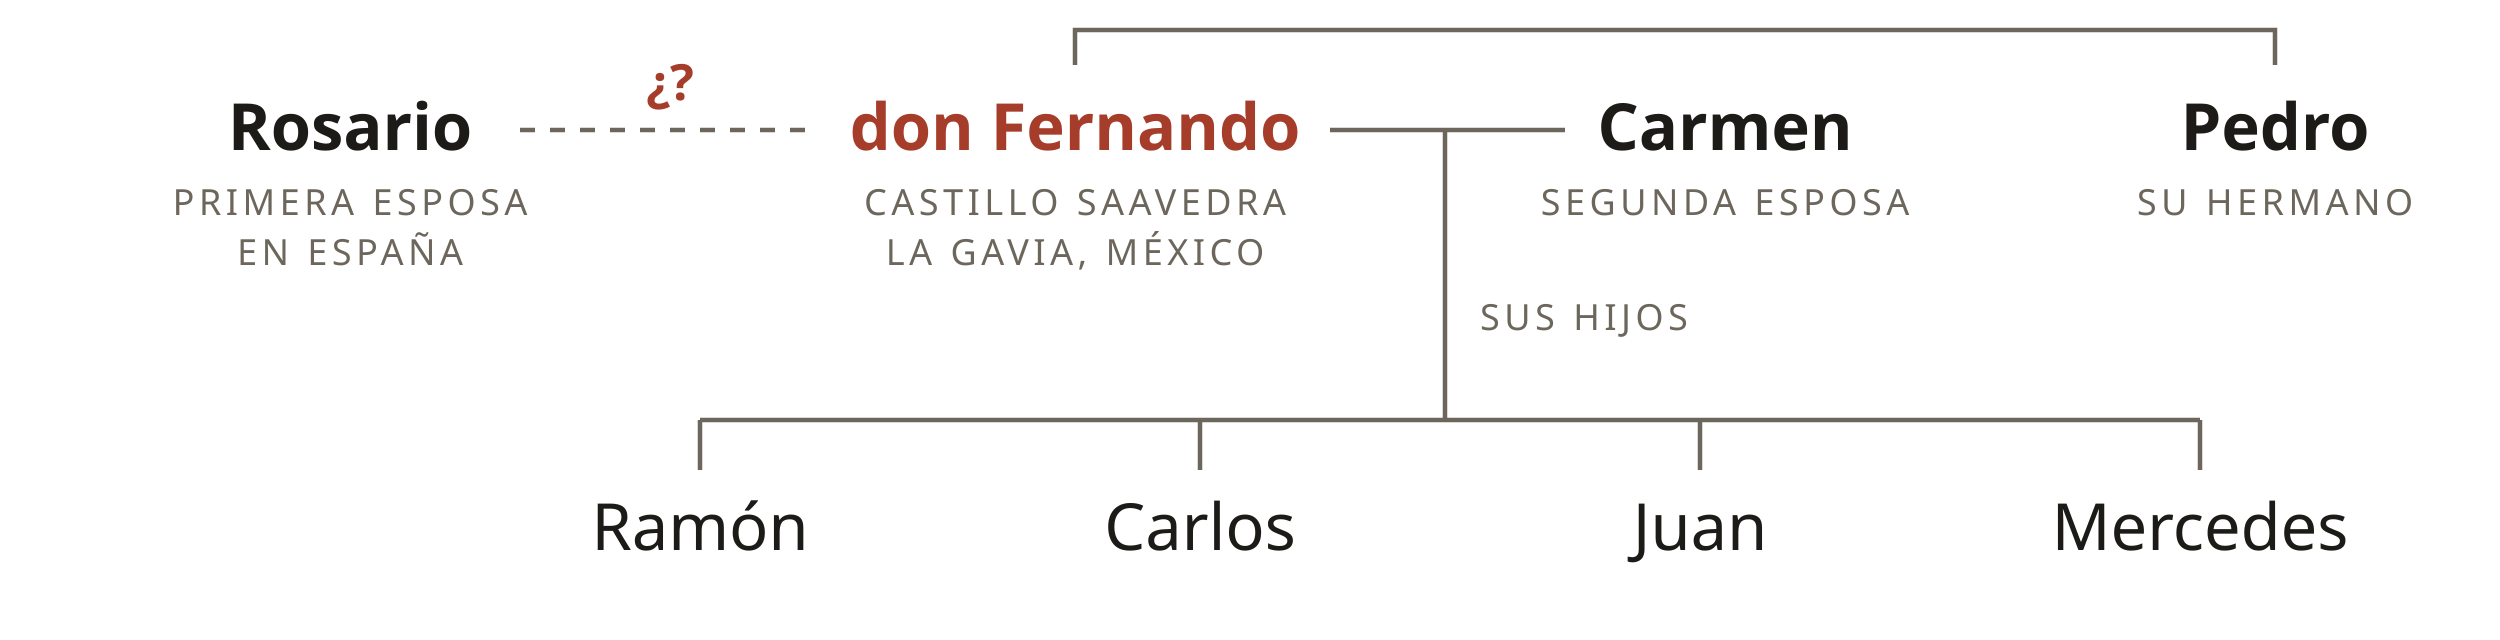
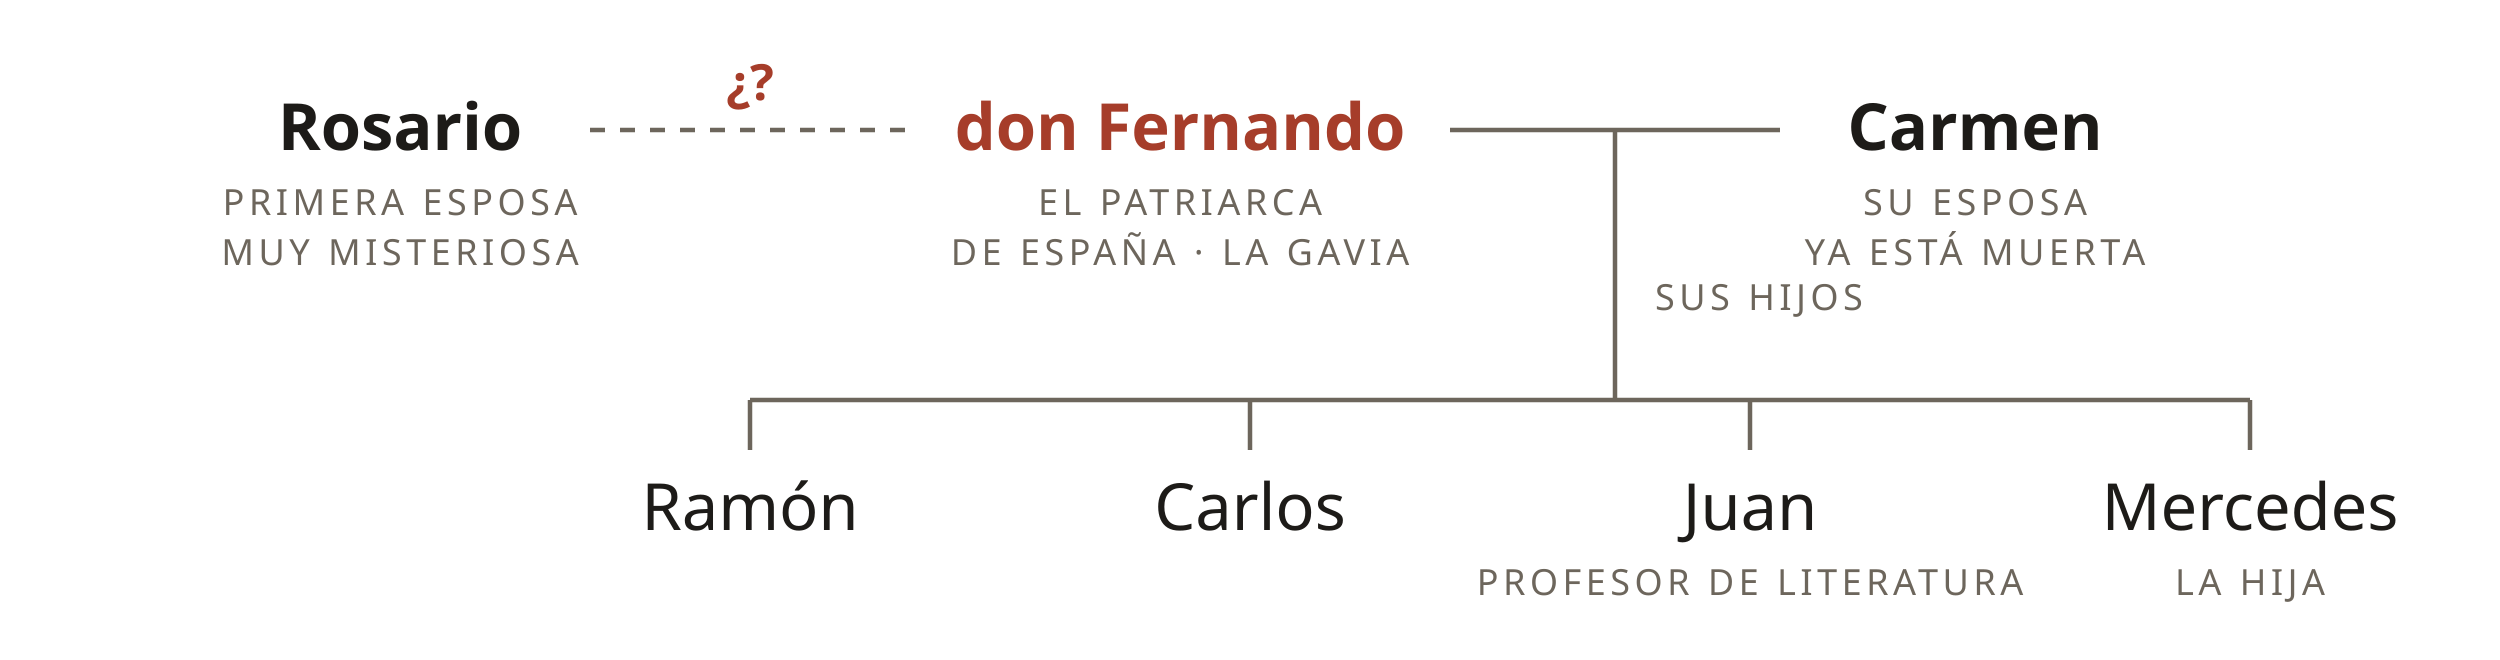
- <svg xmlns="http://www.w3.org/2000/svg" viewBox="0 0 500 128" width="500" height="128">
+ <svg xmlns="http://www.w3.org/2000/svg" viewBox="0 0 500 132" width="500" height="132">
  <g fill="none" stroke="#6d665c" stroke-width="0.9">
-     <path d="M215 13 V6 H455 V13" />
-     <path d="M104 26 H164" stroke-dasharray="3 3" />
-     <path d="M266 26 H313" />
-     <path d="M289 26 V84 M140 84 H440 M140 84 V94 M240 84 V94 M340 84 V94 M440 84 V94" />
+     <path d="M118 26 H182" stroke-dasharray="3 3" />
+     <path d="M290 26 H356" />
+     <path d="M323 26 V80 M150 80 H450 M150 80 V90 M250 80 V90 M350 80 V90 M450 80 V90" />
  </g>
  <g font-family="Charis" font-size="13" font-weight="700" fill="#1d1b18" text-anchor="middle">
-     <text x="70" y="30">Rosario</text>
-     <text x="215" y="30" fill="#a63d2a">don Fernando</text>
-     <text x="345" y="30">Carmen</text>
-     <text x="455" y="30">Pedro</text>
-     <text x="140" y="110" font-weight="400">Ramón</text>
-     <text x="240" y="110" font-weight="400">Carlos</text>
-     <text x="340" y="110" font-weight="400">Juan</text>
-     <text x="440" y="110" font-weight="400">Mercedes</text>
+     <text x="80" y="30">Rosario</text>
+     <text x="236" y="30" fill="#a63d2a">don Fernando</text>
+     <text x="395" y="30">Carmen</text>
+     <text x="150" y="106" font-weight="400">Ramón</text>
+     <text x="250" y="106" font-weight="400">Carlos</text>
+     <text x="350" y="106" font-weight="400">Juan</text>
+     <text x="450" y="106" font-weight="400">Mercedes</text>
  </g>
  <g font-family="Plex" font-size="7.2" font-weight="500" fill="#6d665c" text-anchor="middle" letter-spacing="0.9">
-     <text x="70" y="43">PRIMERA ESPOSA</text>
-     <text x="70" y="53">EN ESPAÑA</text>
-     <text x="215" y="43">CASTILLO SAAVEDRA</text>
-     <text x="215" y="53">LA GAVIA, MÉXICO</text>
-     <text x="345" y="43">SEGUNDA ESPOSA</text>
-     <text x="455" y="43">SU HERMANO</text>
-     <text x="134" y="20" font-family="Charis" font-size="10" font-weight="700" fill="#a63d2a" letter-spacing="0">¿?</text>
-     <text x="296" y="66" text-anchor="start">SUS HIJOS</text>
+     <text x="80" y="43">PRIMERA ESPOSA</text>
+     <text x="80" y="53">MUY MISTERIOSA</text>
+     <text x="236" y="43">EL PATRIARCA</text>
+     <text x="236" y="53">DE ESPAÑA · LA GAVIA</text>
+     <text x="395" y="43">SU ESPOSA</text>
+     <text x="395" y="53">YA ESTÁ MUERTA</text>
+     <text x="350" y="119">PROFESOR DE LITERATURA</text>
+     <text x="450" y="119">LA HIJA</text>
+     <text x="150" y="40" font-family="Charis" font-size="10" font-weight="700" fill="#a63d2a" letter-spacing="0" dy="-20">¿?</text>
+     <text x="331" y="62" text-anchor="start">SUS HIJOS</text>
  </g>
</svg>
